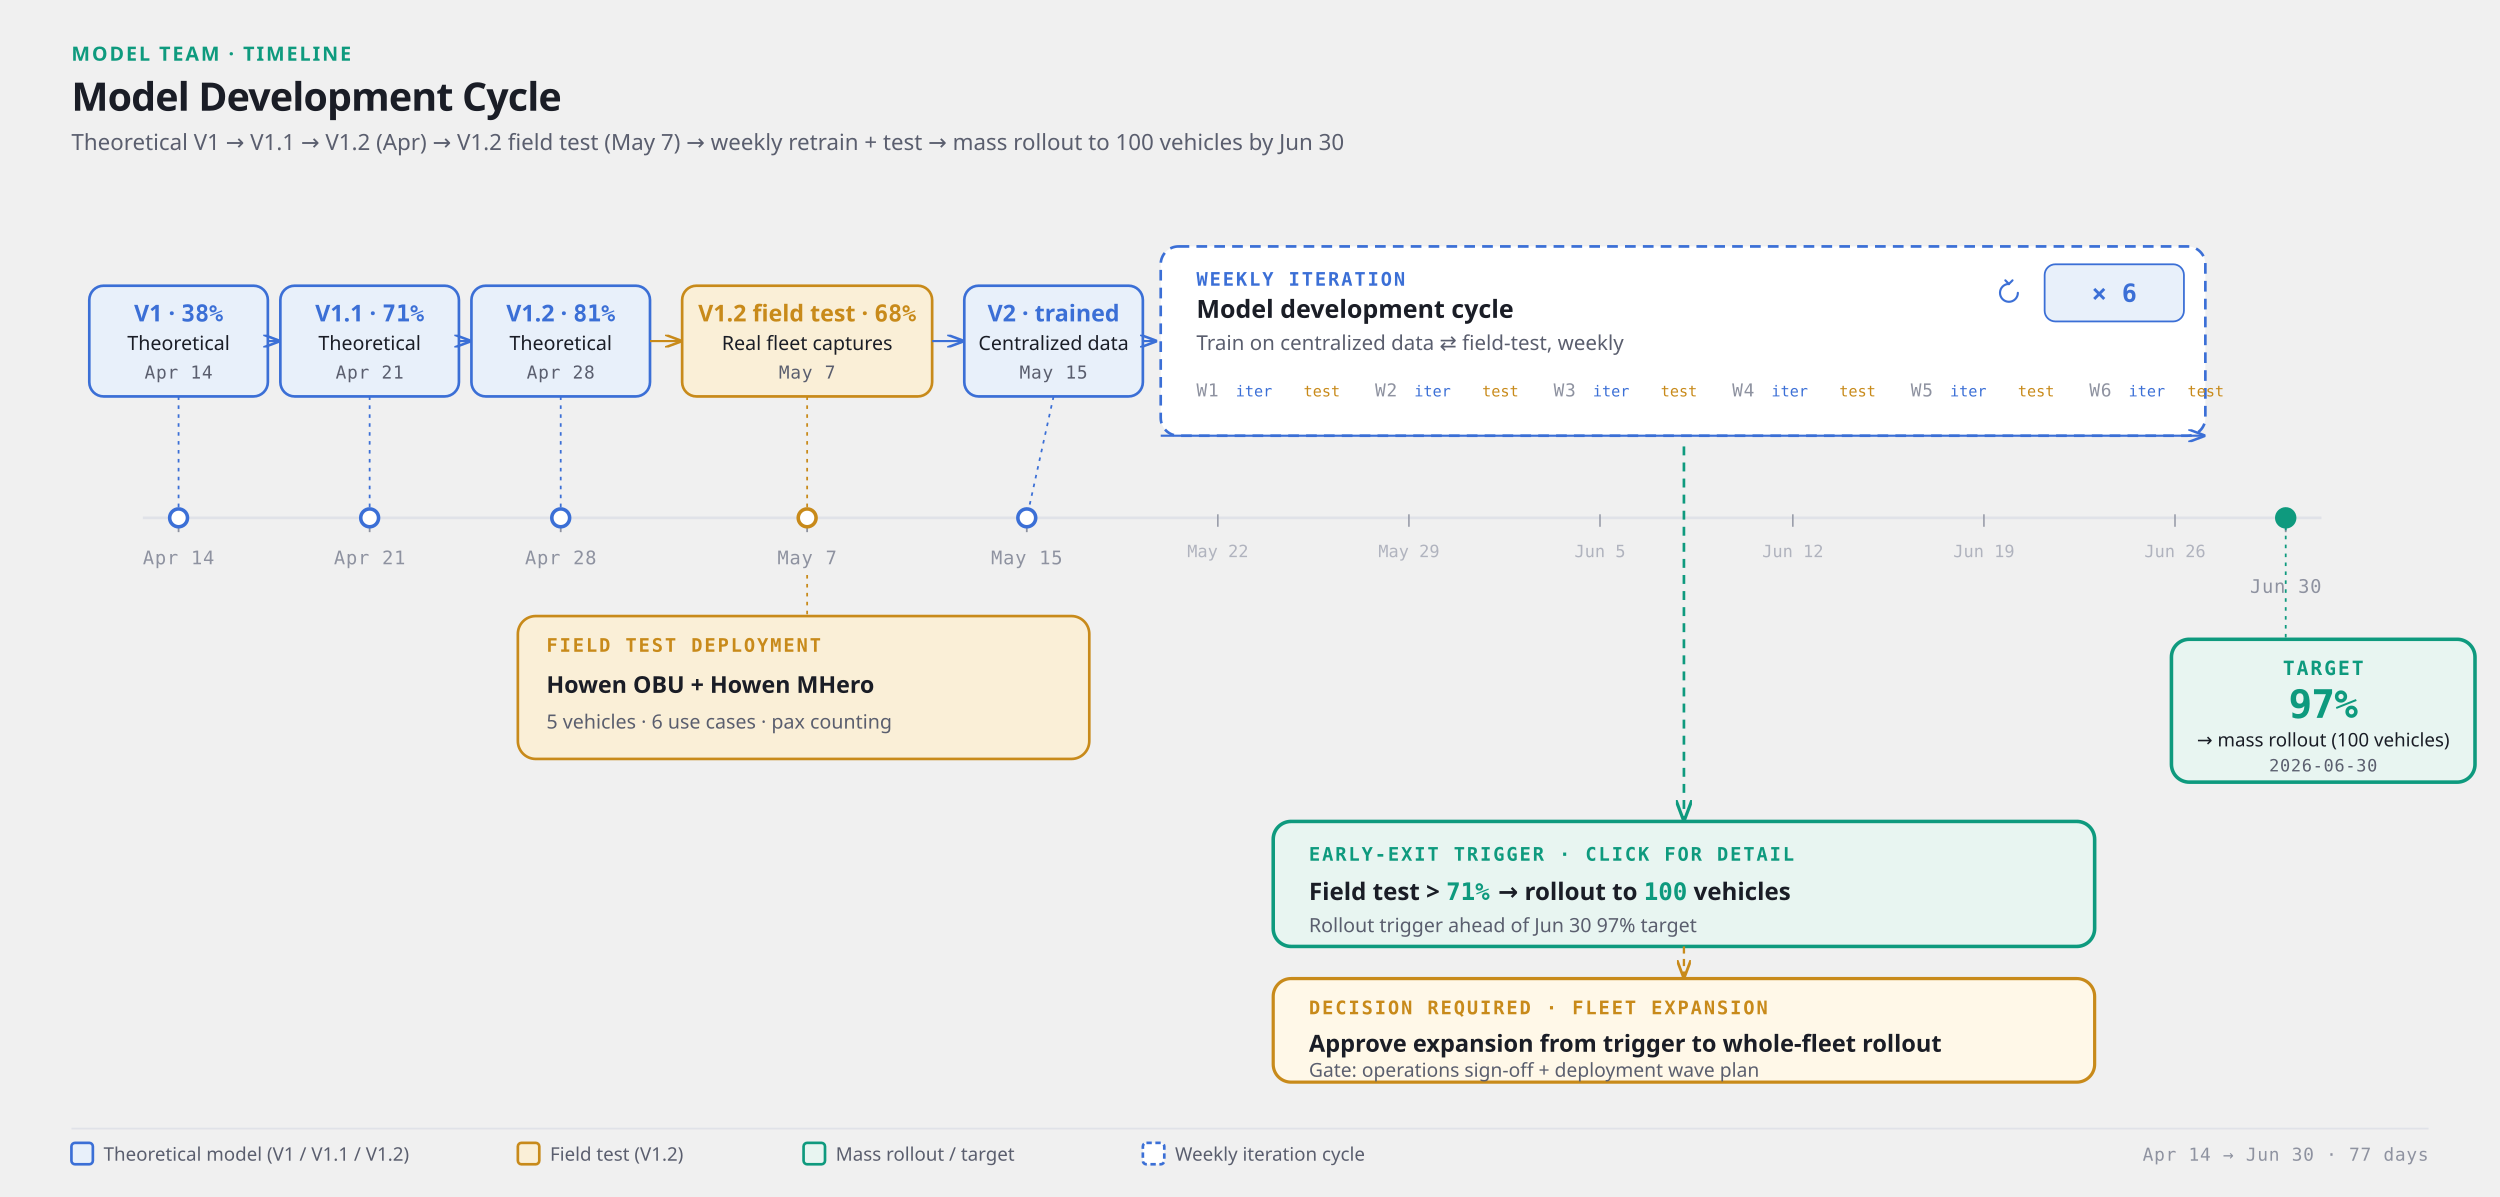
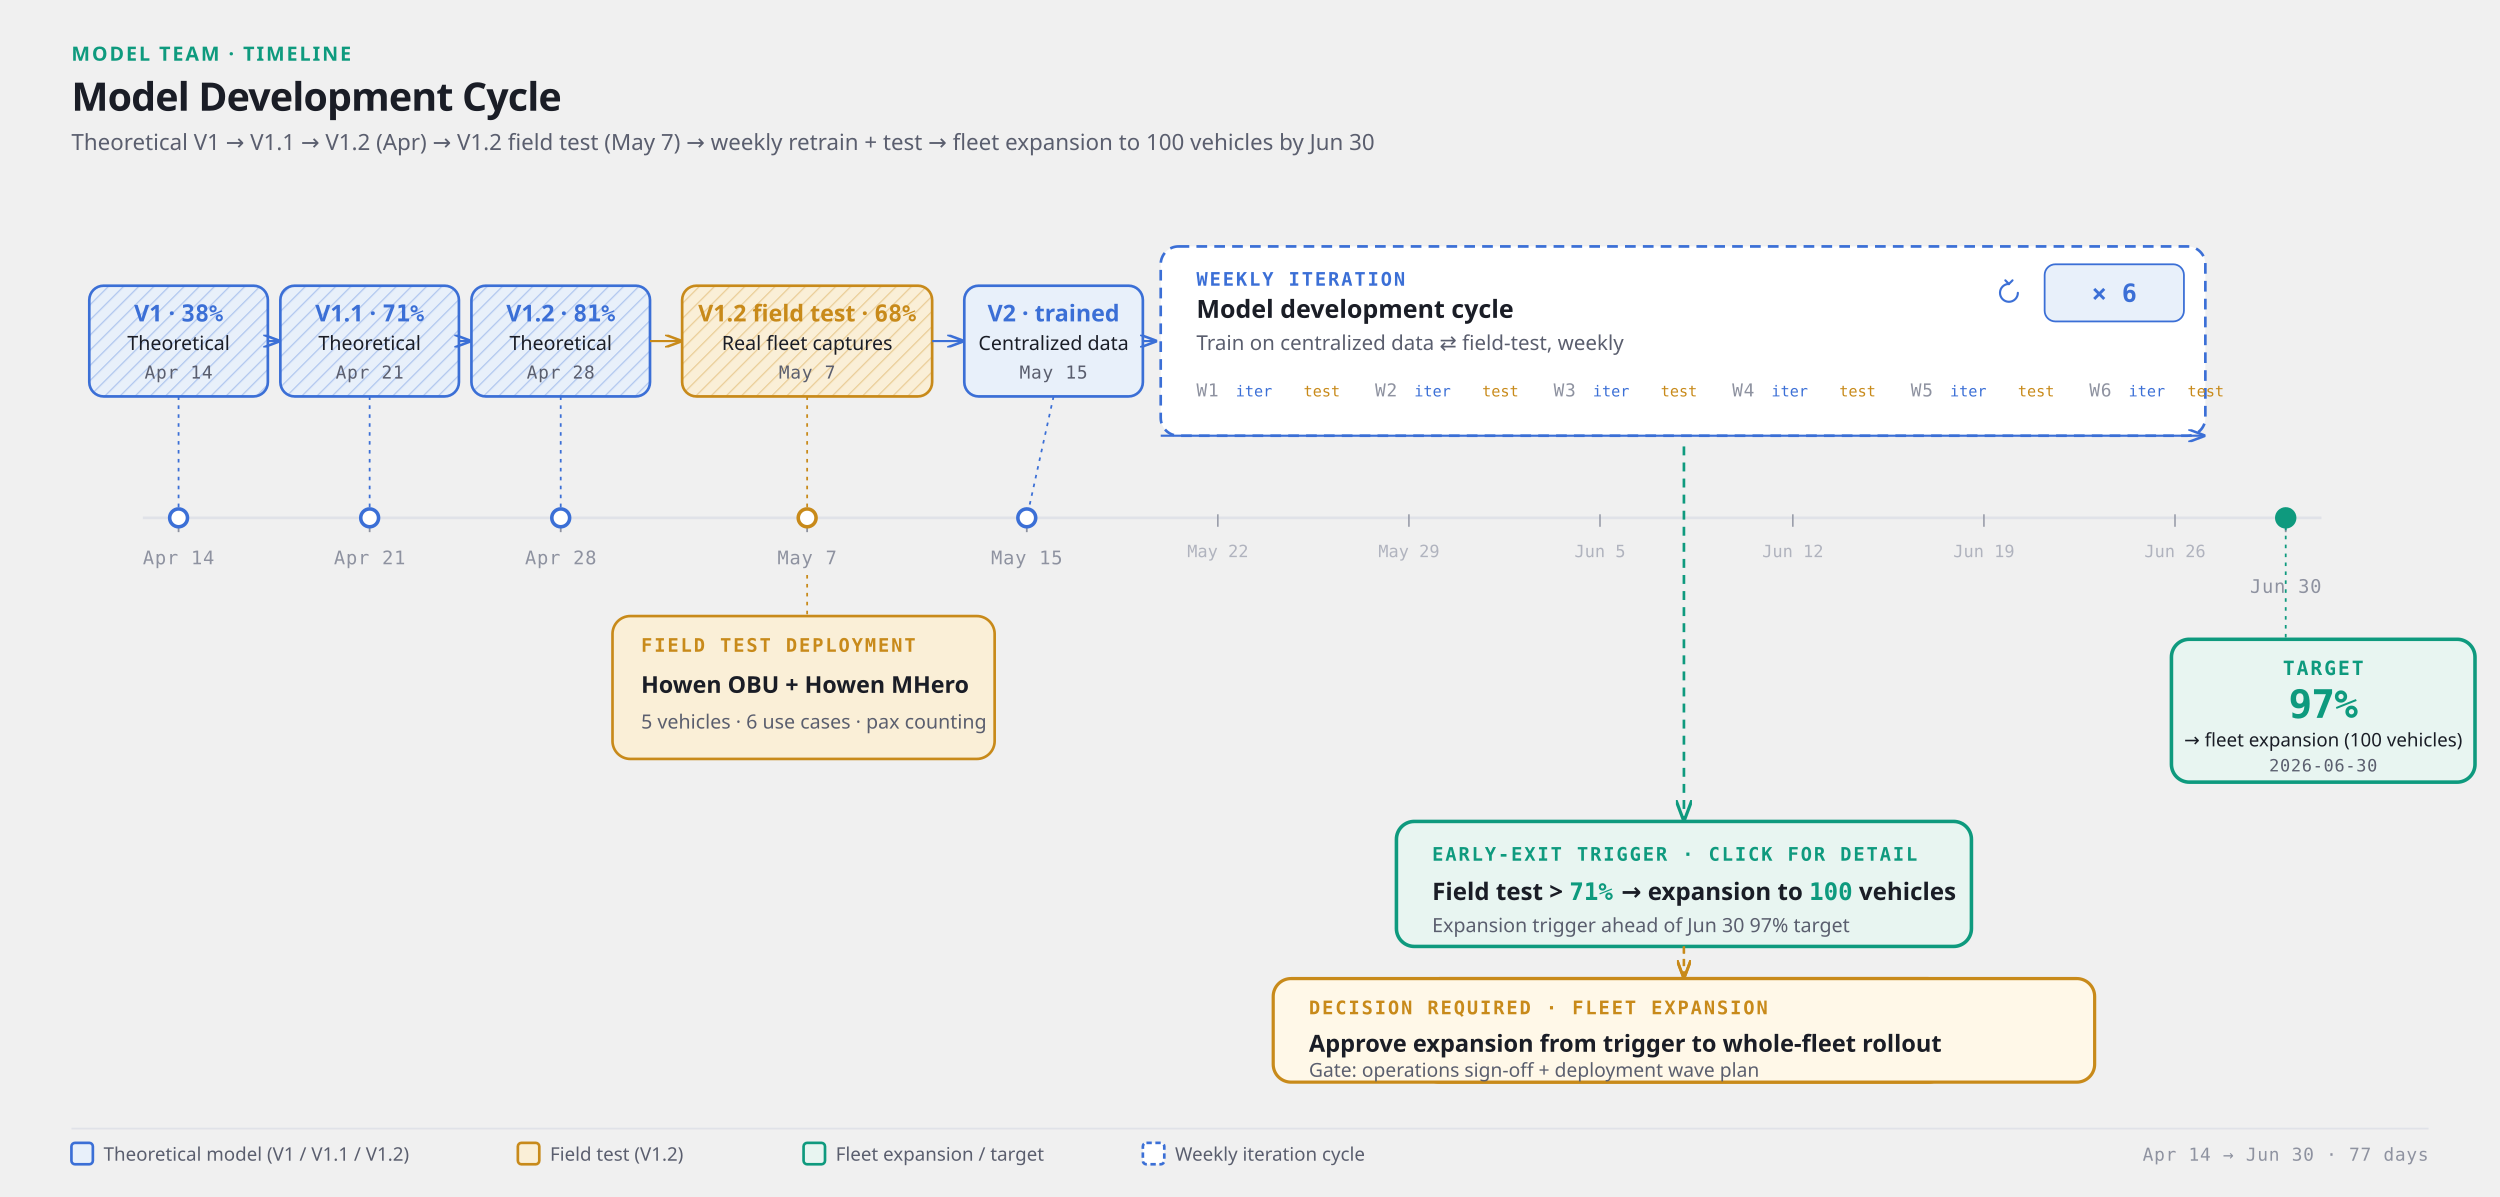
<svg xmlns="http://www.w3.org/2000/svg" xmlns:xlink="http://www.w3.org/1999/xlink" viewBox="0 0 1400 670" width="1400" font-family="'DM Sans', system-ui, sans-serif">
  <defs>
    <marker id="mdc-arrow-b" markerWidth="8" markerHeight="6" refX="8" refY="3" orient="auto">
      <path d="M0,0 L8,3 L0,6" fill="none" stroke="#3B6FD6" stroke-width="1.2" />
    </marker>
    <marker id="mdc-arrow-a" markerWidth="8" markerHeight="6" refX="8" refY="3" orient="auto">
      <path d="M0,0 L8,3 L0,6" fill="none" stroke="#C88A1A" stroke-width="1.2" />
    </marker>
    <marker id="mdc-arrow-g" markerWidth="8" markerHeight="6" refX="8" refY="3" orient="auto">
      <path d="M0,0 L8,3 L0,6" fill="none" stroke="#0E9A7E" stroke-width="1.2" />
    </marker>
+     <pattern id="hatch-blue" patternUnits="userSpaceOnUse" width="6" height="6" patternTransform="rotate(45)">
+       <line x1="0" y1="0" x2="0" y2="6" stroke="#3B6FD6" stroke-width="1.5" stroke-opacity="0.30" />
+     </pattern>
+     <pattern id="hatch-amber" patternUnits="userSpaceOnUse" width="6" height="6" patternTransform="rotate(45)">
+       <line x1="0" y1="0" x2="0" y2="6" stroke="#C88A1A" stroke-width="1.5" stroke-opacity="0.32" />
+     </pattern>
    <style>
-       .mass-rollout-link { cursor: pointer; }
-       .mass-rollout-link .mass-rollout-bg {
+       .mass-expansion-link { cursor: pointer; }
+       .mass-expansion-link .mass-expansion-bg {
        transition: fill 0.15s ease;
      }
-       .mass-rollout-link:hover .mass-rollout-bg {
+       .mass-expansion-link:hover .mass-expansion-bg {
        fill: #D2EBE2;
      }
-       .mass-rollout-link:hover .mass-rollout-rect {
+       .mass-expansion-link:hover .mass-expansion-rect {
        stroke-width: 2.5;
      }
-       .mass-rollout-link:focus { outline: none; }
-       .mass-rollout-link:focus .mass-rollout-rect {
+       .mass-expansion-link:focus { outline: none; }
+       .mass-expansion-link:focus .mass-expansion-rect {
        stroke-width: 2.5;
        stroke: #0E9A7E;
+       }
+ 
+       /* Decision-gate amber CTA — same affordance pattern as mass-expansion. */
+       .decision-gate-link { cursor: pointer; }
+       .decision-gate-link .decision-gate-bg {
+         transition: fill 0.15s ease;
+       }
+       .decision-gate-link:hover .decision-gate-bg {
+         fill: #FBEDC9;
+       }
+       .decision-gate-link:hover .decision-gate-rect {
+         stroke-width: 2.5;
+       }
+       .decision-gate-link:focus { outline: none; }
+       .decision-gate-link:focus .decision-gate-rect {
+         stroke-width: 2.5;
+         stroke: #C88A1A;
      }
    </style>
  </defs>
  <text x="40" y="34" fill="#0E9A7E" font-size="11" font-weight="600" letter-spacing="0.10em" text-transform="uppercase">MODEL TEAM · TIMELINE</text>
  <text x="40" y="62" fill="#1A1D26" font-size="22" font-weight="700" letter-spacing="-0.02em">Model Development Cycle</text>
-   <text x="40" y="84" fill="#5A5E6E" font-size="12.5">Theoretical V1 → V1.1 → V1.2 (Apr) → V1.2 field test (May 7) → weekly retrain + test → mass rollout to 100 vehicles by Jun 30</text>
+   <text x="40" y="84" fill="#5A5E6E" font-size="12.5">Theoretical V1 → V1.1 → V1.2 (Apr) → V1.2 field test (May 7) → weekly retrain + test → fleet expansion to 100 vehicles by Jun 30</text>
  <line x1="80" y1="290" x2="1300" y2="290" stroke="#E0E2E8" stroke-width="1.5" />
  <line x1="100" y1="286" x2="100" y2="298" stroke="#8E92A0" stroke-width="1" />
  <text x="100" y="316" fill="#8E92A0" font-size="10.5" font-family="JetBrains Mono, monospace" text-anchor="middle" letter-spacing="0.04em">Apr 14</text>
  <line x1="207" y1="286" x2="207" y2="298" stroke="#8E92A0" stroke-width="1" />
  <text x="207" y="316" fill="#8E92A0" font-size="10.5" font-family="JetBrains Mono, monospace" text-anchor="middle" letter-spacing="0.04em">Apr 21</text>
  <line x1="314" y1="286" x2="314" y2="298" stroke="#8E92A0" stroke-width="1" />
  <text x="314" y="316" fill="#8E92A0" font-size="10.5" font-family="JetBrains Mono, monospace" text-anchor="middle" letter-spacing="0.04em">Apr 28</text>
  <line x1="452" y1="286" x2="452" y2="298" stroke="#8E92A0" stroke-width="1" />
  <text x="452" y="316" fill="#8E92A0" font-size="10.5" font-family="JetBrains Mono, monospace" text-anchor="middle" letter-spacing="0.04em">May 7</text>
  <line x1="575" y1="286" x2="575" y2="298" stroke="#8E92A0" stroke-width="1" />
  <text x="575" y="316" fill="#8E92A0" font-size="10.5" font-family="JetBrains Mono, monospace" text-anchor="middle" letter-spacing="0.04em">May 15</text>
  <line x1="682" y1="288" x2="682" y2="295" stroke="#8E92A0" stroke-width="0.8" />
  <text x="682" y="312" fill="#B0B3BE" font-size="9.5" font-family="JetBrains Mono, monospace" text-anchor="middle">May 22</text>
  <line x1="789" y1="288" x2="789" y2="295" stroke="#8E92A0" stroke-width="0.8" />
  <text x="789" y="312" fill="#B0B3BE" font-size="9.5" font-family="JetBrains Mono, monospace" text-anchor="middle">May 29</text>
  <line x1="896" y1="288" x2="896" y2="295" stroke="#8E92A0" stroke-width="0.8" />
  <text x="896" y="312" fill="#B0B3BE" font-size="9.5" font-family="JetBrains Mono, monospace" text-anchor="middle">Jun 5</text>
  <line x1="1004" y1="288" x2="1004" y2="295" stroke="#8E92A0" stroke-width="0.8" />
  <text x="1004" y="312" fill="#B0B3BE" font-size="9.5" font-family="JetBrains Mono, monospace" text-anchor="middle">Jun 12</text>
  <line x1="1111" y1="288" x2="1111" y2="295" stroke="#8E92A0" stroke-width="0.8" />
  <text x="1111" y="312" fill="#B0B3BE" font-size="9.5" font-family="JetBrains Mono, monospace" text-anchor="middle">Jun 19</text>
  <line x1="1218" y1="288" x2="1218" y2="295" stroke="#8E92A0" stroke-width="0.8" />
  <text x="1218" y="312" fill="#B0B3BE" font-size="9.5" font-family="JetBrains Mono, monospace" text-anchor="middle">Jun 26</text>
  <line x1="1280" y1="286" x2="1280" y2="298" stroke="#8E92A0" stroke-width="1" />
  <text x="1280" y="332" fill="#8E92A0" font-size="10.5" font-family="JetBrains Mono, monospace" text-anchor="middle" letter-spacing="0.04em">Jun 30</text>
  <line x1="100" y1="222" x2="100" y2="290" stroke="#3B6FD6" stroke-width="1" stroke-dasharray="2,3" />
  <circle cx="100" cy="290" r="5" fill="#FFF" stroke="#3B6FD6" stroke-width="2" />
  <rect x="50" y="160" width="100" height="62" rx="8" fill="#E8F0FA" stroke="#3B6FD6" stroke-width="1.5" />
+   <rect x="50" y="160" width="100" height="62" rx="8" fill="url(#hatch-blue)" stroke="none" />
  <text x="100" y="180" fill="#3B6FD6" font-size="13" font-weight="600" text-anchor="middle">V1 · <tspan font-family="JetBrains Mono, monospace">38%</tspan>
  </text>
  <text x="100" y="196" fill="#1A1D26" font-size="11" text-anchor="middle">Theoretical</text>
  <text x="100" y="212" fill="#5A5E6E" font-size="10" text-anchor="middle" font-family="JetBrains Mono, monospace" letter-spacing="0.04em">Apr 14</text>
  <line x1="150" y1="191" x2="157" y2="191" stroke="#3B6FD6" stroke-width="1.2" marker-end="url(#mdc-arrow-b)" />
  <line x1="207" y1="222" x2="207" y2="290" stroke="#3B6FD6" stroke-width="1" stroke-dasharray="2,3" />
  <circle cx="207" cy="290" r="5" fill="#FFF" stroke="#3B6FD6" stroke-width="2" />
  <rect x="157" y="160" width="100" height="62" rx="8" fill="#E8F0FA" stroke="#3B6FD6" stroke-width="1.5" />
+   <rect x="157" y="160" width="100" height="62" rx="8" fill="url(#hatch-blue)" stroke="none" />
  <text x="207" y="180" fill="#3B6FD6" font-size="13" font-weight="600" text-anchor="middle">V1.1 · <tspan font-family="JetBrains Mono, monospace">71%</tspan>
  </text>
  <text x="207" y="196" fill="#1A1D26" font-size="11" text-anchor="middle">Theoretical</text>
  <text x="207" y="212" fill="#5A5E6E" font-size="10" text-anchor="middle" font-family="JetBrains Mono, monospace" letter-spacing="0.04em">Apr 21</text>
  <line x1="257" y1="191" x2="264" y2="191" stroke="#3B6FD6" stroke-width="1.2" marker-end="url(#mdc-arrow-b)" />
  <line x1="314" y1="222" x2="314" y2="290" stroke="#3B6FD6" stroke-width="1" stroke-dasharray="2,3" />
  <circle cx="314" cy="290" r="5" fill="#FFF" stroke="#3B6FD6" stroke-width="2" />
  <rect x="264" y="160" width="100" height="62" rx="8" fill="#E8F0FA" stroke="#3B6FD6" stroke-width="1.5" />
+   <rect x="264" y="160" width="100" height="62" rx="8" fill="url(#hatch-blue)" stroke="none" />
  <text x="314" y="180" fill="#3B6FD6" font-size="13" font-weight="600" text-anchor="middle">V1.2 · <tspan font-family="JetBrains Mono, monospace">81%</tspan>
  </text>
  <text x="314" y="196" fill="#1A1D26" font-size="11" text-anchor="middle">Theoretical</text>
  <text x="314" y="212" fill="#5A5E6E" font-size="10" text-anchor="middle" font-family="JetBrains Mono, monospace" letter-spacing="0.04em">Apr 28</text>
  <line x1="364" y1="191" x2="382" y2="191" stroke="#C88A1A" stroke-width="1.2" marker-end="url(#mdc-arrow-a)" />
  <line x1="452" y1="222" x2="452" y2="290" stroke="#C88A1A" stroke-width="1" stroke-dasharray="2,3" />
  <circle cx="452" cy="290" r="5" fill="#FFF" stroke="#C88A1A" stroke-width="2" />
  <rect x="382" y="160" width="140" height="62" rx="8" fill="#FAEFD7" stroke="#C88A1A" stroke-width="1.5" />
+   <rect x="382" y="160" width="140" height="62" rx="8" fill="url(#hatch-amber)" stroke="none" />
  <text x="452" y="180" fill="#C88A1A" font-size="13" font-weight="600" text-anchor="middle">V1.2 field test · <tspan font-family="JetBrains Mono, monospace">68%</tspan>
  </text>
  <text x="452" y="196" fill="#1A1D26" font-size="11" text-anchor="middle">Real fleet captures</text>
  <text x="452" y="212" fill="#5A5E6E" font-size="10" text-anchor="middle" font-family="JetBrains Mono, monospace" letter-spacing="0.04em">May 7</text>
  <line x1="522" y1="191" x2="540" y2="191" stroke="#3B6FD6" stroke-width="1.2" marker-end="url(#mdc-arrow-b)" />
  <line x1="590" y1="222" x2="575" y2="290" stroke="#3B6FD6" stroke-width="1" stroke-dasharray="2,3" />
  <circle cx="575" cy="290" r="5" fill="#FFF" stroke="#3B6FD6" stroke-width="2" />
  <rect x="540" y="160" width="100" height="62" rx="8" fill="#E8F0FA" stroke="#3B6FD6" stroke-width="1.5" />
  <text x="590" y="180" fill="#3B6FD6" font-size="13" font-weight="600" text-anchor="middle">V2 · trained</text>
  <text x="590" y="196" fill="#1A1D26" font-size="11" text-anchor="middle">Centralized data</text>
  <text x="590" y="212" fill="#5A5E6E" font-size="10" text-anchor="middle" font-family="JetBrains Mono, monospace" letter-spacing="0.04em">May 15</text>
  <line x1="640" y1="191" x2="648" y2="191" stroke="#3B6FD6" stroke-width="1.2" marker-end="url(#mdc-arrow-b)" />
  <rect x="650" y="138" width="585" height="106" rx="10" fill="#FFFFFF" stroke="#3B6FD6" stroke-width="1.5" stroke-dasharray="6,4" />
  <text x="670" y="160" fill="#3B6FD6" font-size="10.5" font-weight="700" font-family="JetBrains Mono, monospace" letter-spacing="0.10em">WEEKLY ITERATION</text>
  <text x="670" y="178" fill="#1A1D26" font-size="14" font-weight="600">Model development cycle</text>
  <text x="670" y="196" fill="#5A5E6E" font-size="11.5">Train on centralized data ⇄ field-test, weekly</text>
  <rect x="1145" y="148" width="78" height="32" rx="6" fill="#E8F0FA" stroke="#3B6FD6" stroke-width="1" />
  <text x="1184" y="169" fill="#3B6FD6" font-size="14" font-weight="700" text-anchor="middle" font-family="JetBrains Mono, monospace">× 6</text>
  <g transform="translate(670, 210)">
    <text x="0" y="12" fill="#8E92A0" font-size="10" font-family="JetBrains Mono, monospace" letter-spacing="0.04em">W1</text>
    <text x="100" y="12" fill="#8E92A0" font-size="10" font-family="JetBrains Mono, monospace" letter-spacing="0.04em">W2</text>
    <text x="200" y="12" fill="#8E92A0" font-size="10" font-family="JetBrains Mono, monospace" letter-spacing="0.04em">W3</text>
    <text x="300" y="12" fill="#8E92A0" font-size="10" font-family="JetBrains Mono, monospace" letter-spacing="0.04em">W4</text>
    <text x="400" y="12" fill="#8E92A0" font-size="10" font-family="JetBrains Mono, monospace" letter-spacing="0.04em">W5</text>
    <text x="500" y="12" fill="#8E92A0" font-size="10" font-family="JetBrains Mono, monospace" letter-spacing="0.04em">W6</text>
    <g font-size="8.5" font-family="JetBrains Mono, monospace" fill="#3B6FD6">
      <text x="22" y="12">iter</text>
      <text x="60" y="12" fill="#C88A1A">test</text>
      <text x="122" y="12">iter</text>
      <text x="160" y="12" fill="#C88A1A">test</text>
      <text x="222" y="12">iter</text>
      <text x="260" y="12" fill="#C88A1A">test</text>
      <text x="322" y="12">iter</text>
      <text x="360" y="12" fill="#C88A1A">test</text>
      <text x="422" y="12">iter</text>
      <text x="460" y="12" fill="#C88A1A">test</text>
      <text x="522" y="12">iter</text>
      <text x="555" y="12" fill="#C88A1A">test</text>
    </g>
  </g>
  <g transform="translate(1130, 164)" stroke="#3B6FD6" stroke-width="1.2" fill="none" stroke-linecap="round">
    <path d="M0,0 a5,5 0 1 1 -5,-5" />
    <path d="M-7,-7 L-5,-5 L-3,-7" />
  </g>
  <line x1="650" y1="244" x2="1235" y2="244" stroke="#3B6FD6" stroke-width="1.2" marker-end="url(#mdc-arrow-b)" />
  <path d="M943,250 L943,460" fill="none" stroke="#0E9A7E" stroke-width="1.5" stroke-dasharray="5,4" marker-end="url(#mdc-arrow-g)" />
  <circle cx="1280" cy="290" r="6" fill="#0E9A7E" />
  <line x1="1280" y1="290" x2="1280" y2="358" stroke="#0E9A7E" stroke-width="1" stroke-dasharray="2,3" />
  <rect x="1216" y="358" width="170" height="80" rx="10" fill="#E8F5F1" stroke="#0E9A7E" stroke-width="2" />
  <text x="1301" y="378" fill="#0E9A7E" font-size="11" font-weight="700" text-anchor="middle" font-family="JetBrains Mono, monospace" letter-spacing="0.10em">TARGET</text>
  <text x="1301" y="402" fill="#0E9A7E" font-size="22" font-weight="700" text-anchor="middle" font-family="JetBrains Mono, monospace" letter-spacing="-0.02em">97%</text>
-   <text x="1301" y="418" fill="#1A1D26" font-size="10.5" text-anchor="middle">→ mass rollout (100 vehicles)</text>
+   <text x="1301" y="418" fill="#1A1D26" font-size="10.5" text-anchor="middle">→ fleet expansion (100 vehicles)</text>
  <text x="1301" y="432" fill="#5A5E6E" font-size="9.5" text-anchor="middle" font-family="JetBrains Mono, monospace" letter-spacing="0.04em">2026-06-30</text>
-   <a id="mass-rollout-cta" xlink:href="../presentations/2026-05-10-edge-deployment/details/mass-rollout-leasing-taxis.html" href="../presentations/2026-05-10-edge-deployment/details/mass-rollout-leasing-taxis.html" target="_top" class="mass-rollout-link" aria-label="Open leasing-taxis AI brain architecture overlay">
-     <rect class="mass-rollout-bg mass-rollout-rect" x="713" y="460" width="460" height="70" rx="10" fill="#E8F5F1" stroke="#0E9A7E" stroke-width="2" />
-     <text x="733" y="482" fill="#0E9A7E" font-size="10.5" font-weight="700" font-family="JetBrains Mono, monospace" letter-spacing="0.10em">EARLY-EXIT TRIGGER · CLICK FOR DETAIL</text>
-     <text x="733" y="504" fill="#1A1D26" font-size="13.5" font-weight="600">Field test &gt; <tspan font-family="JetBrains Mono, monospace" fill="#0E9A7E">71%</tspan> → rollout to <tspan font-family="JetBrains Mono, monospace" fill="#0E9A7E">100</tspan> vehicles</text>
-     <text x="733" y="522" fill="#5A5E6E" font-size="11">Rollout trigger ahead of Jun 30 97% target</text>
+   <a id="mass-expansion-cta" xlink:href="../presentations/2026-05-10-edge-deployment/details/mass-rollout-leasing-taxis.html" href="../presentations/2026-05-10-edge-deployment/details/mass-rollout-leasing-taxis.html" target="_top" class="mass-expansion-link" aria-label="Open leasing-taxis AI brain architecture overlay">
+     <rect class="mass-expansion-bg mass-expansion-rect" x="782" y="460" width="322" height="70" rx="10" fill="#E8F5F1" stroke="#0E9A7E" stroke-width="2" />
+     <text x="802" y="482" fill="#0E9A7E" font-size="10.5" font-weight="700" font-family="JetBrains Mono, monospace" letter-spacing="0.10em">EARLY-EXIT TRIGGER · CLICK FOR DETAIL</text>
+     <text x="802" y="504" fill="#1A1D26" font-size="13.5" font-weight="600">Field test &gt; <tspan font-family="JetBrains Mono, monospace" fill="#0E9A7E">71%</tspan> → expansion to <tspan font-family="JetBrains Mono, monospace" fill="#0E9A7E">100</tspan> vehicles</text>
+     <text x="802" y="522" fill="#5A5E6E" font-size="11">Expansion trigger ahead of Jun 30 97% target</text>
+   </a>
+   <path d="M943,530 L943,548" fill="none" stroke="#C88A1A" stroke-width="1.3" stroke-dasharray="4,3" marker-end="url(#mdc-arrow-a)" />
+   <a id="decision-gate-cta" href="#" xlink:href="#" class="decision-gate-link" aria-label="Open expansion decision options overlay">
+     <rect class="decision-gate-bg decision-gate-rect" x="796" y="548" width="294" height="58" rx="10" fill="#FFF8E8" stroke="#C88A1A" stroke-width="1.8" />
+     <text x="816" y="568" fill="#C88A1A" font-size="10.5" font-weight="700" font-family="JetBrains Mono, monospace" letter-spacing="0.10em">DECISION REQUIRED · CLICK FOR DETAIL</text>
+     <text x="816" y="592" fill="#1A1D26" font-size="13.2" font-weight="600">Expansion to whole fleet</text>
  </a>
  <path d="M943,530 L943,548" fill="none" stroke="#C88A1A" stroke-width="1.3" stroke-dasharray="4,3" marker-end="url(#mdc-arrow-a)" />
  <rect x="713" y="548" width="460" height="58" rx="10" fill="#FFF8E8" stroke="#C88A1A" stroke-width="1.8" />
  <text x="733" y="568" fill="#C88A1A" font-size="10.5" font-weight="700" font-family="JetBrains Mono, monospace" letter-spacing="0.10em">DECISION REQUIRED · FLEET EXPANSION</text>
  <text x="733" y="589" fill="#1A1D26" font-size="13.2" font-weight="600">Approve expansion from trigger to whole-fleet rollout</text>
  <text x="733" y="603" fill="#5A5E6E" font-size="10.8">Gate: operations sign-off + deployment wave plan</text>
  <line x1="452" y1="322" x2="452" y2="345" stroke="#C88A1A" stroke-width="1" stroke-dasharray="2,3" />
-   <rect x="290" y="345" width="320" height="80" rx="10" fill="#FAEFD7" stroke="#C88A1A" stroke-width="1.5" />
-   <text x="306" y="365" fill="#C88A1A" font-size="10.5" font-weight="700" font-family="JetBrains Mono, monospace" letter-spacing="0.10em">FIELD TEST DEPLOYMENT</text>
-   <text x="306" y="388" fill="#1A1D26" font-size="13" font-weight="600">Howen OBU + Howen MHero</text>
-   <text x="306" y="408" fill="#5A5E6E" font-size="11">5 vehicles · 6 use cases · pax counting</text>
+   <rect x="343" y="345" width="214" height="80" rx="10" fill="#FAEFD7" stroke="#C88A1A" stroke-width="1.5" />
+   <text x="359" y="365" fill="#C88A1A" font-size="10.5" font-weight="700" font-family="JetBrains Mono, monospace" letter-spacing="0.10em">FIELD TEST DEPLOYMENT</text>
+   <text x="359" y="388" fill="#1A1D26" font-size="13" font-weight="600">Howen OBU + Howen MHero</text>
+   <text x="359" y="408" fill="#5A5E6E" font-size="11">5 vehicles · 6 use cases · pax counting</text>
  <line x1="40" y1="632" x2="1360" y2="632" stroke="#E0E2E8" stroke-width="1" />
  <rect x="40" y="640" width="12" height="12" rx="2" fill="#E8F0FA" stroke="#3B6FD6" stroke-width="1.5" />
  <text x="58" y="650" fill="#5A5E6E" font-size="10.5">Theoretical model (V1 / V1.1 / V1.2)</text>
  <rect x="290" y="640" width="12" height="12" rx="2" fill="#FAEFD7" stroke="#C88A1A" stroke-width="1.5" />
  <text x="308" y="650" fill="#5A5E6E" font-size="10.5">Field test (V1.2)</text>
  <rect x="450" y="640" width="12" height="12" rx="2" fill="#E8F5F1" stroke="#0E9A7E" stroke-width="1.5" />
-   <text x="468" y="650" fill="#5A5E6E" font-size="10.5">Mass rollout / target</text>
+   <text x="468" y="650" fill="#5A5E6E" font-size="10.5">Fleet expansion / target</text>
  <rect x="640" y="640" width="12" height="12" rx="2" fill="#FFFFFF" stroke="#3B6FD6" stroke-dasharray="3,2" stroke-width="1.5" />
  <text x="658" y="650" fill="#5A5E6E" font-size="10.5">Weekly iteration cycle</text>
  <text x="1360" y="650" fill="#8E92A0" font-size="10" text-anchor="end" font-family="JetBrains Mono, monospace" letter-spacing="0.04em">Apr 14 → Jun 30 · 77 days</text>
</svg>
